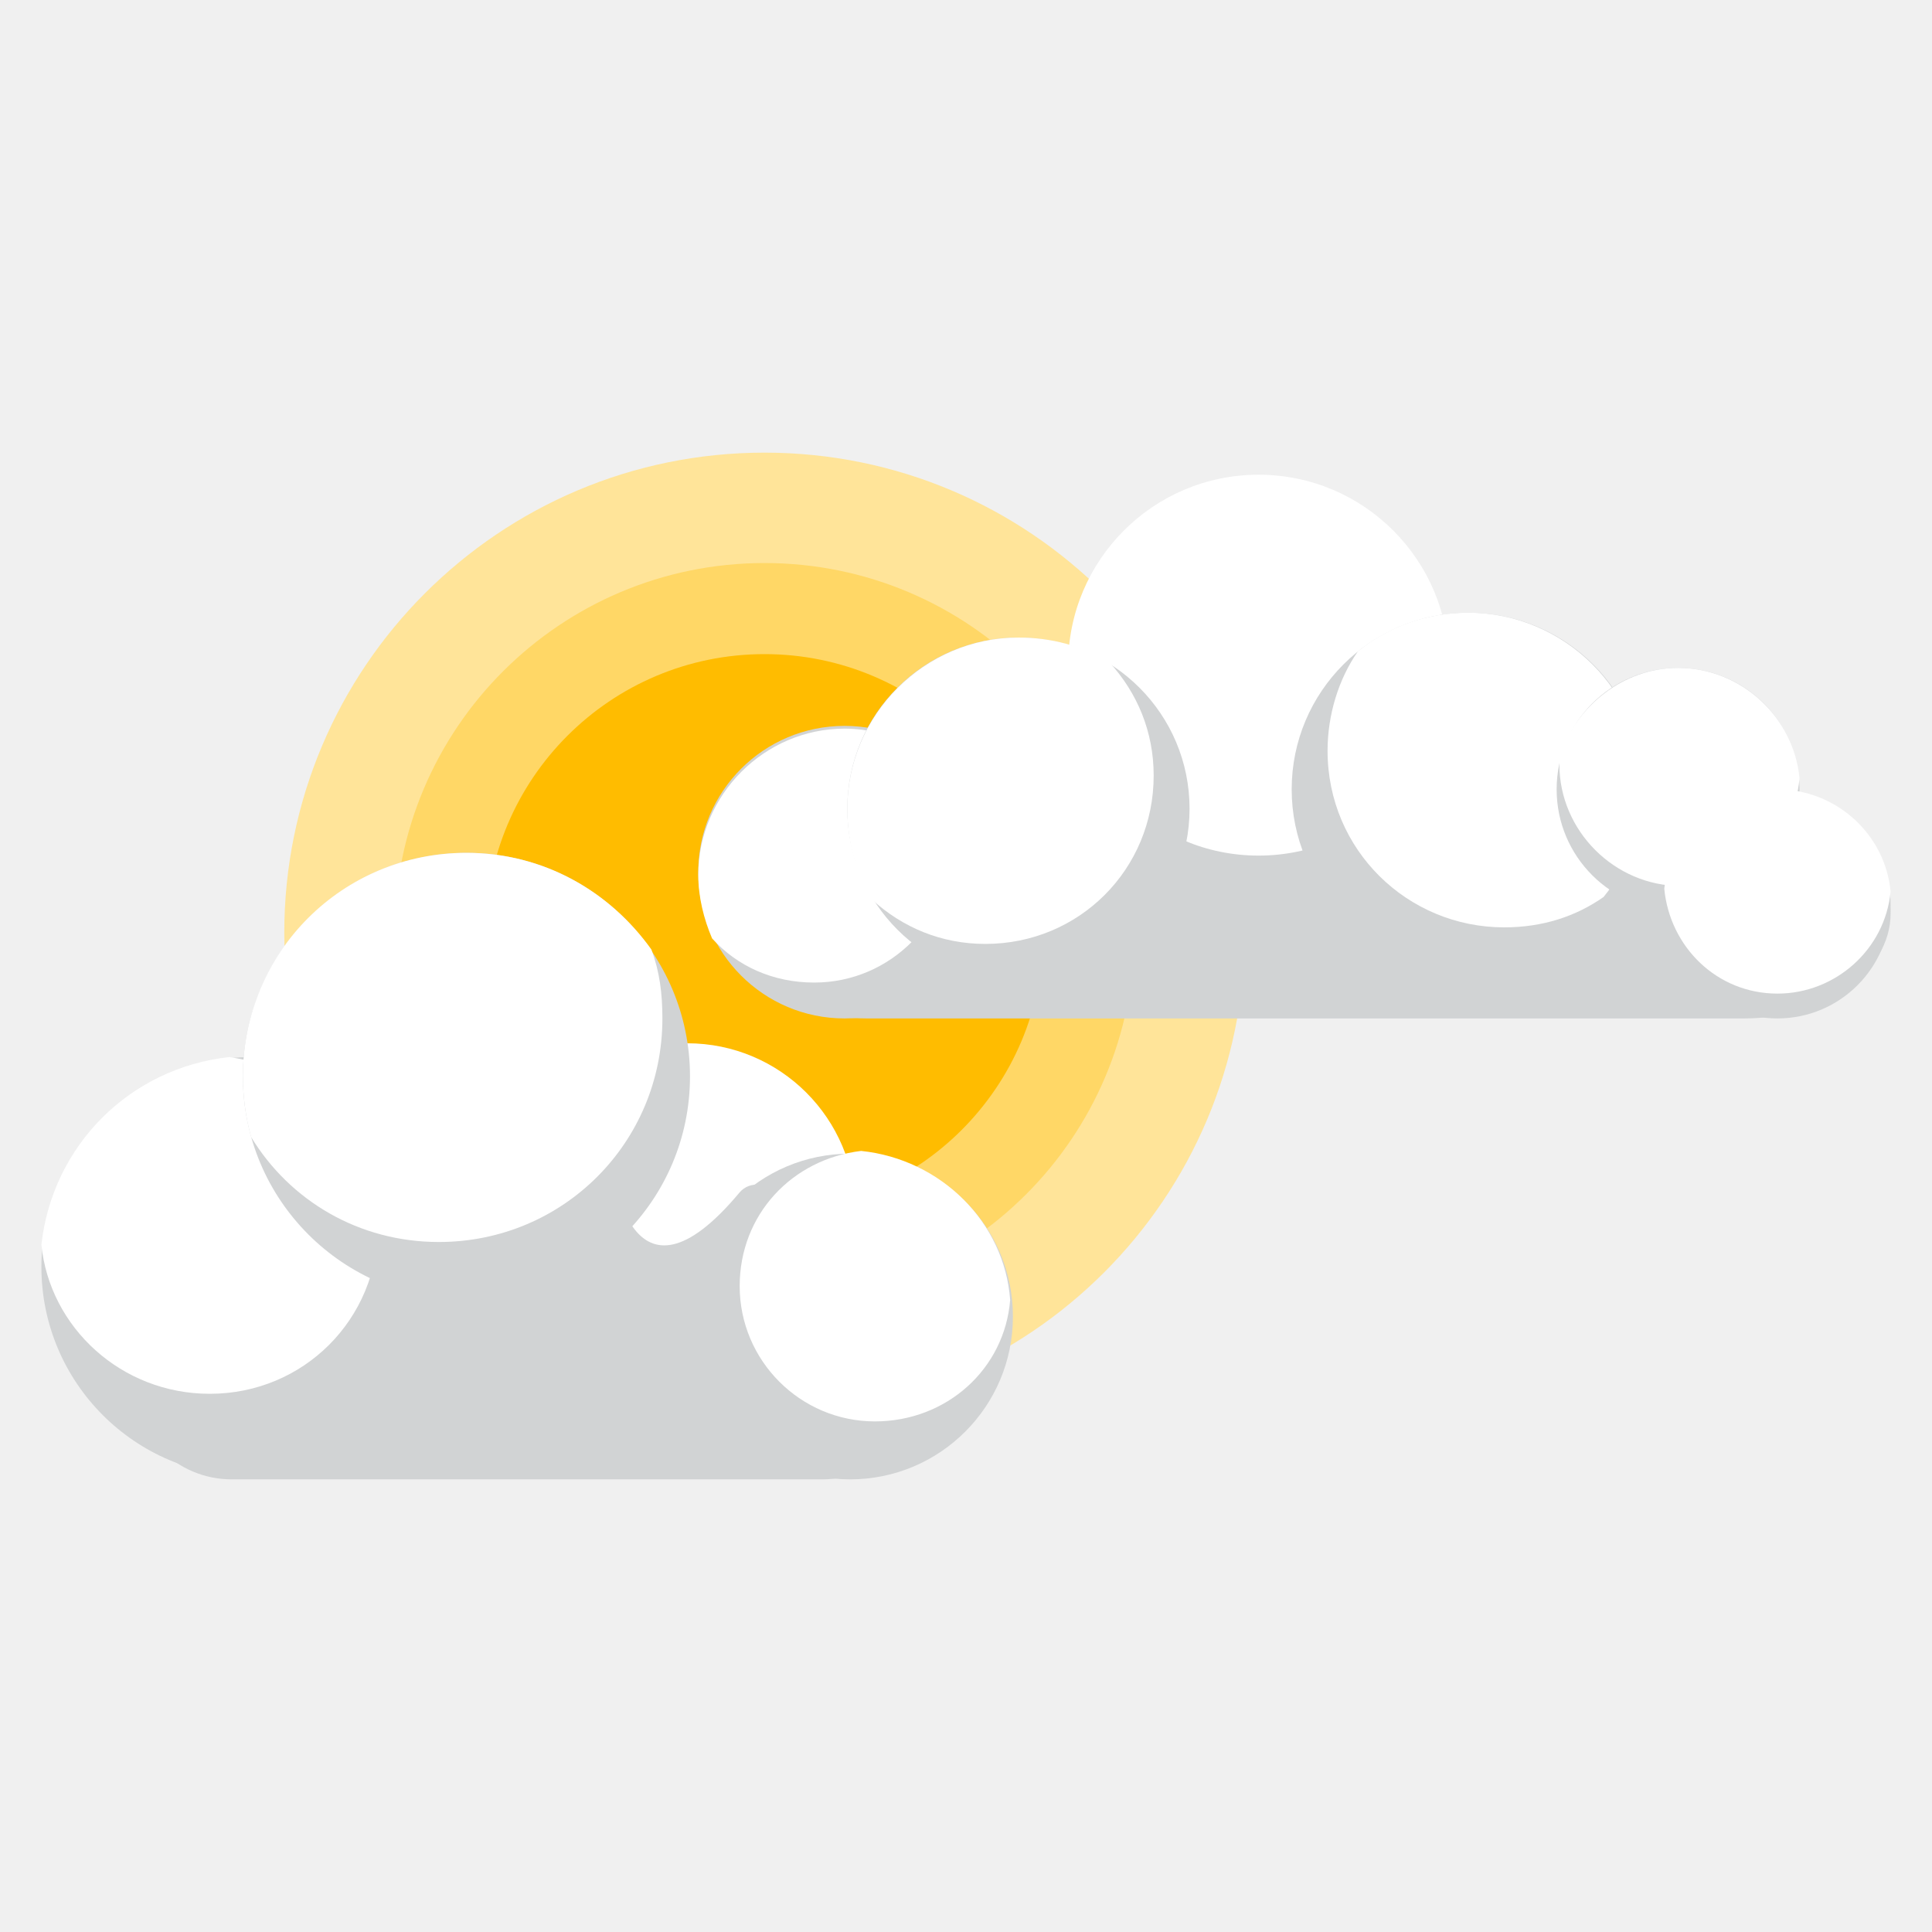
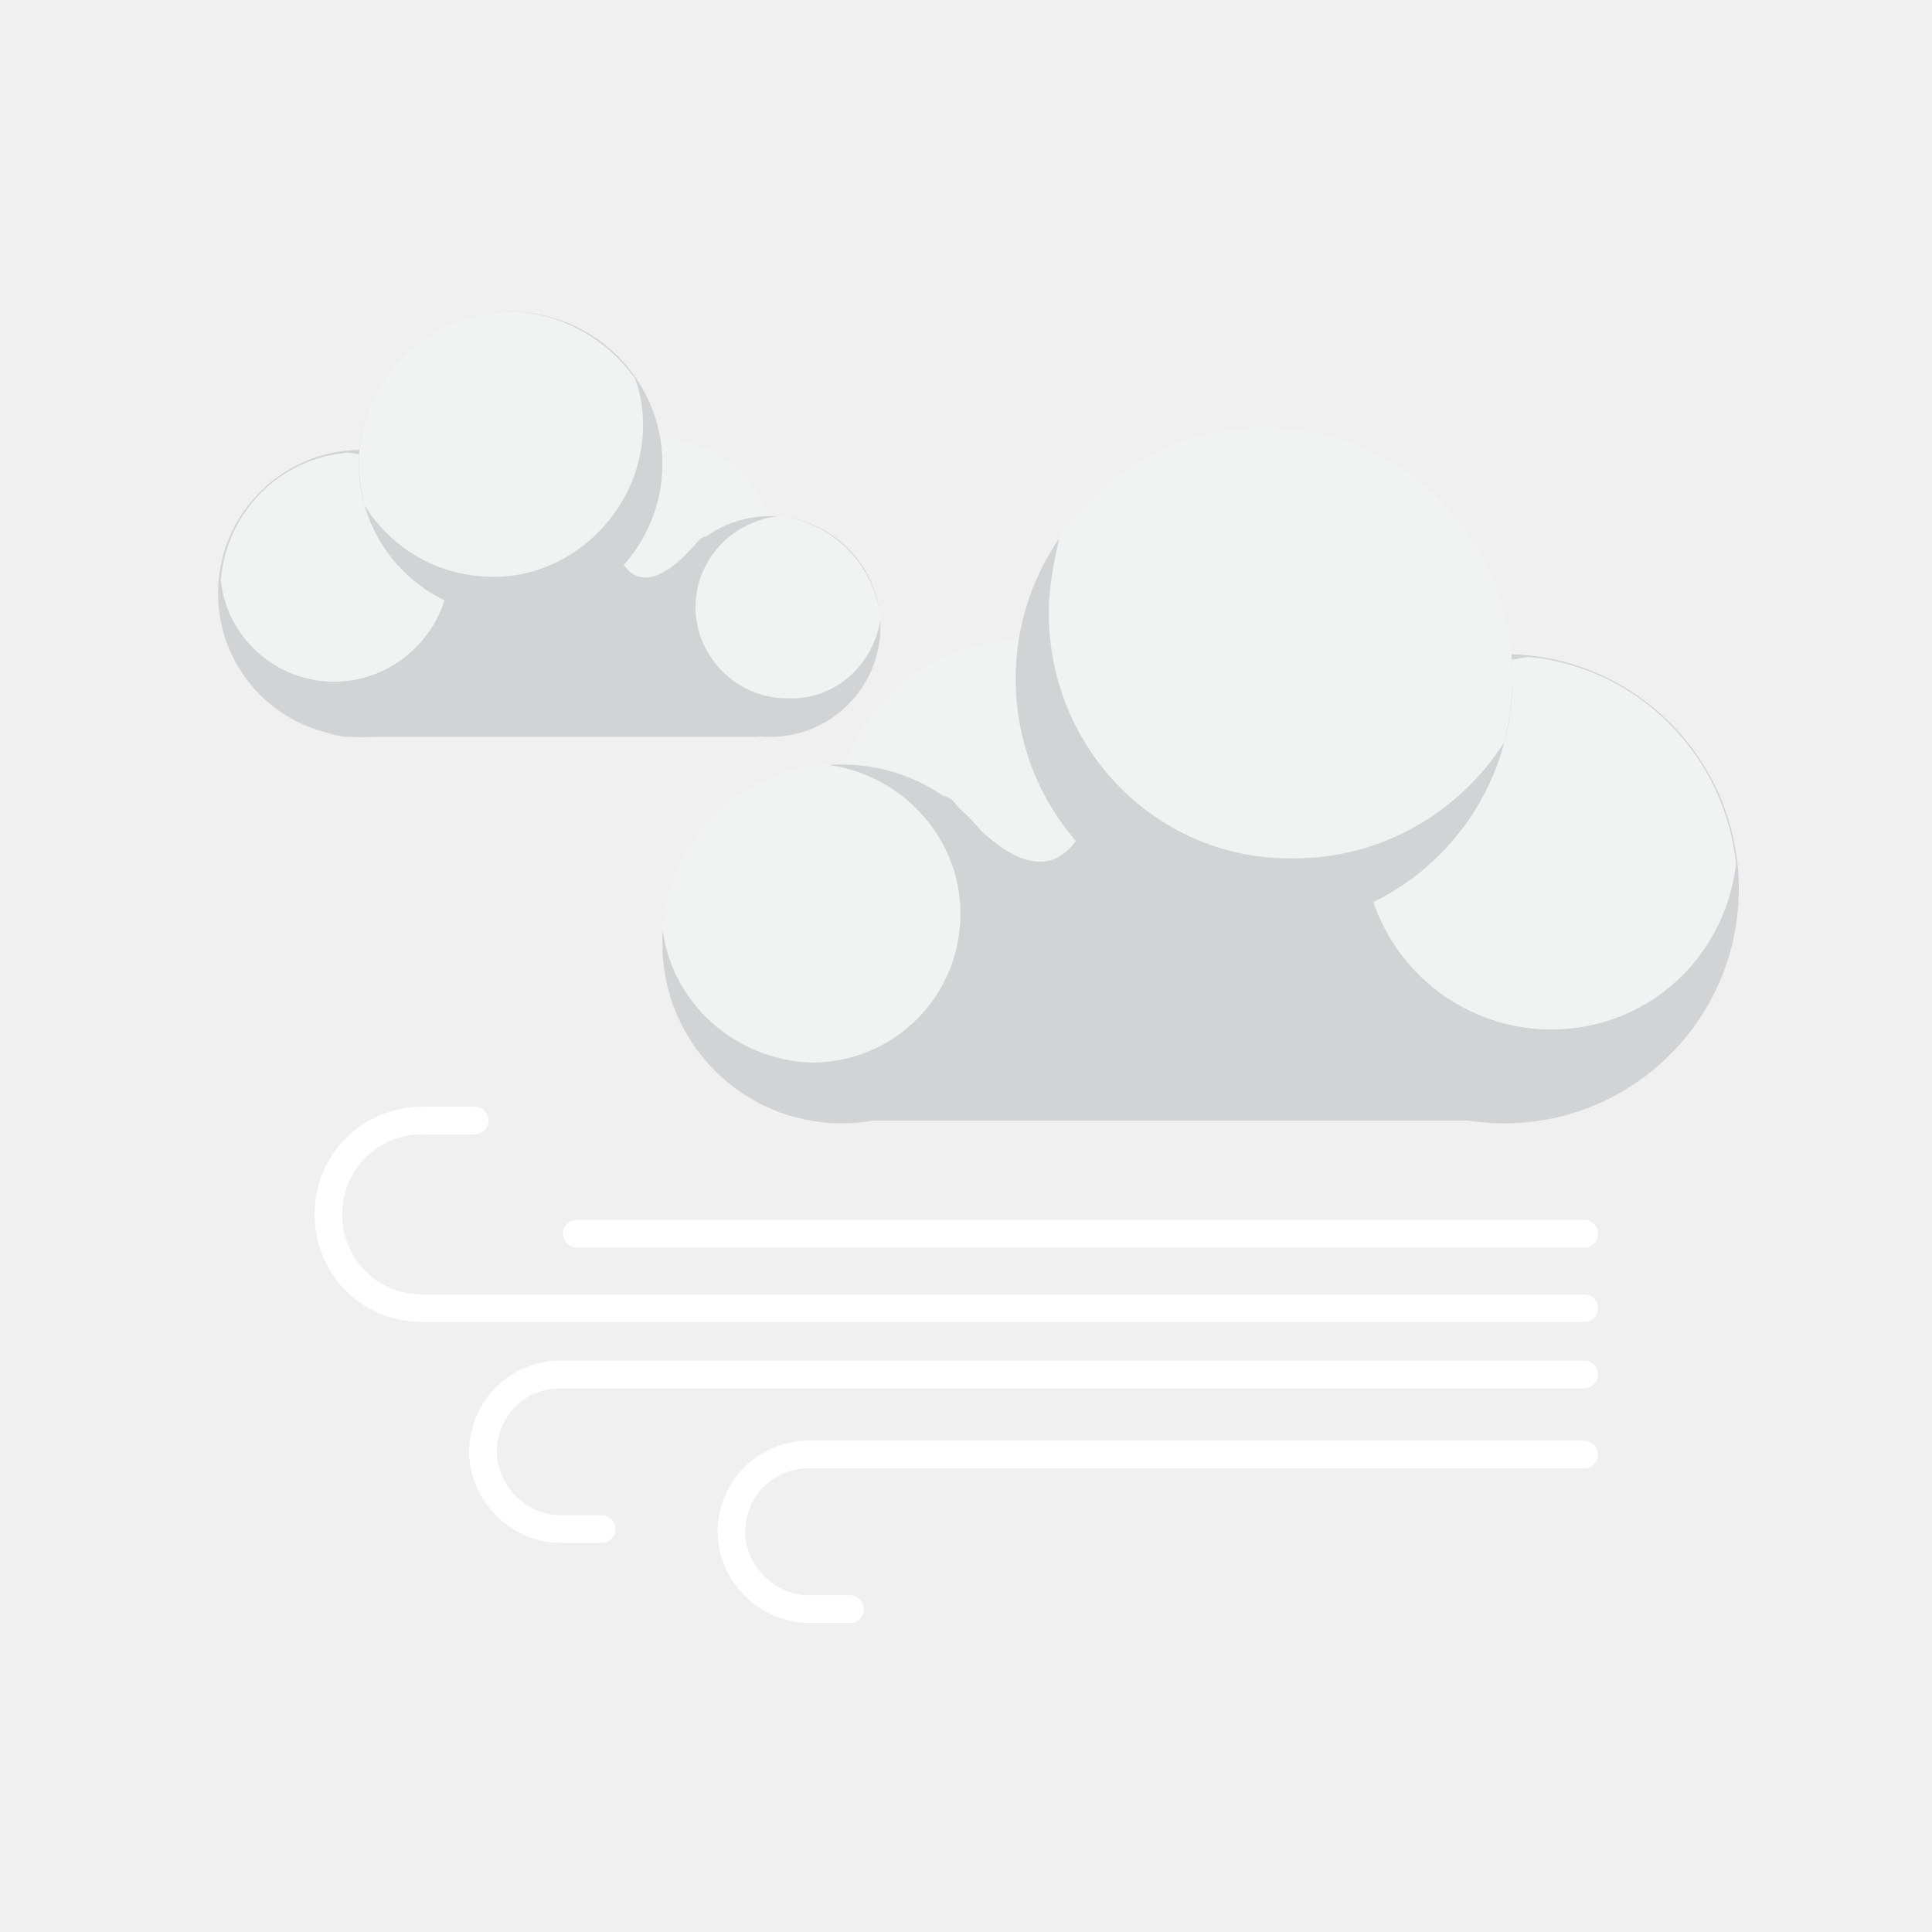
- <svg xmlns="http://www.w3.org/2000/svg" version="1.1" id="mostlyCloudyIcon" x="0px" y="0px" width="70px" height="70px" viewBox="0 0 70 70" enable-background="new 0 0 70 70" xml:space="preserve">
-   <g id="sunIcon">
-     <g id="outerRepeat">
-       <circle id="outer" fill="#FFE499" cx="27.7" cy="33.8" r="17.4" />
-     </g>
-     <g id="middleRepeat">
-       <circle id="middle" fill="#FFD766" cx="27.7" cy="33.8" r="13.4" />
-     </g>
-     <circle id="inner" fill="#FFBC00" cx="27.7" cy="33.8" r="10.1" />
+ <svg xmlns="http://www.w3.org/2000/svg" version="1.1" id="windyIcon" x="0px" y="0px" width="70px" height="70px" viewBox="0 0 70 70" enable-background="new 0 0 70 70" xml:space="preserve">
+   <g id="cloud1">
+     <circle fill="#D1D3D4" cx="54.5" cy="32.2" r="8.5" />
+     <circle fill="#F1F2F2" cx="37" cy="30" r="6.8" />
+     <path fill="#D1D3D4" d="M27.6,36.7c0,2.2,1.8,3.9,3.9,3.9h23.7c2.2,0,3.9-1.8,3.9-3.9l0,0c0-2.2-17.1-8.6-19.3-8.6   c0,0-0.7,6.3-5.2,1C33.2,27.3,27.6,34.6,27.6,36.7L27.6,36.7z" />
+     <circle fill="#D1D3D4" cx="30.5" cy="34.2" r="6.5" />
+     <path fill="#F1F2F2" d="M24,33.6c0.3-3.2,2.8-5.7,5.9-5.9c2.7,0.3,4.9,2.6,4.9,5.4c0,3-2.4,5.4-5.4,5.4   C26.6,38.4,24.3,36.3,24,33.6z" />
+     <path fill="#F1F2F2" d="M55.4,23.8c4,0.4,7.1,3.6,7.5,7.5c-0.4,3.4-3.2,6-6.7,6c-3.7,0-6.8-3-6.8-6.8C49.4,27.1,52,24.2,55.4,23.8z   " />
+     <circle fill="#D1D3D4" cx="45.8" cy="24.6" r="9" />
+     <path fill="#F1F2F2" d="M38,22.2c0-1,0.2-1.9,0.4-2.8c1.6-2.3,4.3-3.9,7.4-3.9c5,0,9,4,9,9c0,0.8-0.1,1.6-0.3,2.4   c-1.6,2.5-4.4,4.2-7.6,4.2C42,31.2,38,27.2,38,22.2z" />
  </g>
-   <g id="cloudRight">
-     <path fill="#D1D3D4" d="M68.5,33.1c0,2.1-2.4,3.8-5.3,3.8H31.4c-2.9,0-5.3-1.7-5.3-3.8l0,0c0-2.1,2.4-3.8,5.3-3.8h31.8   C66.2,29.3,68.5,31,68.5,33.1L68.5,33.1z" />
-     <circle fill="#FFFFFF" cx="45.6" cy="24.1" r="6.9" />
-     <circle fill="#D1D3D4" cx="53.2" cy="28.6" r="6.4" />
-     <path fill="#FFFFFF" d="M53.2,22.2c-1.5,0-2.9,0.5-4,1.4c-0.7,1-1.1,2.3-1.1,3.6c0,3.6,2.9,6.4,6.4,6.4c1.4,0,2.6-0.4,3.6-1.1   c0.9-1.1,1.4-2.5,1.4-4C59.6,25.1,56.7,22.2,53.2,22.2z" />
-     <circle fill="#D1D3D4" cx="64.4" cy="32.8" r="4.1" />
-     <circle fill="#D1D3D4" cx="30.6" cy="31.6" r="5.3" />
-     <path fill="#FFFFFF" d="M34.5,30.6c0-1.4-0.6-2.7-1.6-3.7c-0.7-0.3-1.5-0.5-2.3-0.5c-2.9,0-5.3,2.4-5.3,5.3c0,0.8,0.2,1.6,0.5,2.3   c0.9,1,2.2,1.6,3.7,1.6C32.3,35.6,34.5,33.3,34.5,30.6z" />
-     <circle fill="#D1D3D4" cx="36.9" cy="29.3" r="6.2" />
-     <path fill="#FFFFFF" d="M36.9,23.1c-3.4,0-6.2,2.8-6.2,6.2c0,1.2,0.3,2.3,0.9,3.3c1.1,1,2.5,1.6,4.1,1.6c3.4,0,6.1-2.7,6.1-6.1   c0-1.6-0.6-3-1.6-4.1C39.2,23.4,38.1,23.1,36.9,23.1z" />
-     <circle fill="#D1D3D4" cx="60.8" cy="28.6" r="4.4" />
-     <path fill="#FFFFFF" d="M60.9,32.1c2.3,0,4.1-1.7,4.3-3.9c-0.2-2.2-2.1-4-4.4-4c-2,0-3.7,1.4-4.3,3.2c0,0.1,0,0.2,0,0.3   C56.5,30.1,58.5,32.1,60.9,32.1z" />
-     <path fill="#FFFFFF" d="M64.4,28.6c-2.1,0-3.9,1.6-4.1,3.6c0.2,2.1,1.9,3.8,4.1,3.8c2.1,0,3.9-1.6,4.1-3.7   C68.3,30.2,66.5,28.6,64.4,28.6z" />
+   <g id="cloud0">
+     <circle fill="#D1D3D4" cx="13.1" cy="21.5" r="5.2" />
+     <circle fill="#F1F2F2" cx="23.9" cy="20.1" r="4.2" />
+     <path fill="#D1D3D4" d="M29.7,24.3c0,1.3-1.1,2.4-2.4,2.4H12.7c-1.3,0-2.4-1.1-2.4-2.4l0,0c0-1.3,10.5-5.3,11.8-5.3   c0,0,0.4,3.9,3.2,0.6C26.2,18.5,29.7,23,29.7,24.3L29.7,24.3z" />
+     <circle fill="#D1D3D4" cx="27.9" cy="22.7" r="4" />
+     <path fill="#F1F2F2" d="M31.9,22.4c-0.2-1.9-1.7-3.5-3.7-3.7c-1.7,0.2-3,1.6-3,3.3c0,1.8,1.5,3.3,3.3,3.3   C30.3,25.4,31.7,24,31.9,22.4z" />
+     <path fill="#F1F2F2" d="M12.6,16.4C10.1,16.6,8.2,18.6,8,21c0.2,2.1,2,3.7,4.1,3.7c2.3,0,4.2-1.9,4.2-4.2   C16.3,18.4,14.6,16.6,12.6,16.4z" />
+     <circle fill="#D1D3D4" cx="18.5" cy="16.8" r="5.5" />
+     <path fill="#F1F2F2" d="M23.3,15.4c0-0.6-0.1-1.2-0.3-1.7c-1-1.4-2.7-2.4-4.5-2.4c-3.1,0-5.5,2.5-5.5,5.5c0,0.5,0.1,1,0.2,1.5   c1,1.6,2.7,2.6,4.7,2.6C20.8,20.9,23.3,18.4,23.3,15.4z" />
  </g>
-   <g id="cloudLeft">
-     <circle fill="#D1D3D4" cx="9.1" cy="45.9" r="7.6" />
-     <circle fill="#FFFFFF" cx="24.9" cy="43.9" r="6.1" />
-     <path fill="#D1D3D4" d="M33.4,50c0,2-1.6,3.6-3.6,3.6H8.4c-2,0-3.6-1.6-3.6-3.6l0,0c0-2,15.4-7.7,17.4-7.7c0,0,0.6,5.7,4.6,0.9   C28.3,41.5,33.4,48,33.4,50L33.4,50z" />
-     <circle fill="#D1D3D4" cx="30.8" cy="47.7" r="5.9" />
-     <path fill="#FFFFFF" d="M36.6,47.1c-0.2-2.8-2.5-5.1-5.4-5.4c-2.5,0.3-4.4,2.3-4.4,4.9c0,2.7,2.2,4.9,4.9,4.9   C34.3,51.5,36.4,49.6,36.6,47.1z" />
-     <path fill="#FFFFFF" d="M8.3,38.3c-3.6,0.4-6.4,3.2-6.8,6.8c0.3,3,2.9,5.4,6.1,5.4c3.4,0,6.1-2.7,6.1-6.1   C13.7,41.3,11.3,38.7,8.3,38.3z" />
-     <circle fill="#D1D3D4" cx="16.9" cy="39" r="8.1" />
-     <path fill="#FFFFFF" d="M24,36.9c0-0.9-0.1-1.7-0.4-2.5c-1.5-2.1-3.9-3.5-6.7-3.5c-4.5,0-8.1,3.6-8.1,8.1c0,0.7,0.1,1.5,0.3,2.2   c1.4,2.3,3.9,3.8,6.8,3.8C20.4,45,24,41.4,24,36.9z" />
+   <g id="dashedLines">
+     <path fill="none" stroke="#FFFFFF" stroke-linecap="round" stroke-miterlimit="10" d="M57.4,44.7c0,0-35.6,0-36.5,0" />
+     <path fill="none" stroke="#FFFFFF" stroke-linecap="round" stroke-miterlimit="10" d="M57.4,47.4c0,0-42.1,0-42.1,0   c-1.9,0-3.4-1.5-3.4-3.4s1.5-3.4,3.4-3.4h1.9" />
+     <path fill="none" stroke="#FFFFFF" stroke-linecap="round" stroke-miterlimit="10" d="M57.4,52.7c0,0-28.1,0-28.1,0   c-1.6,0-2.8,1.3-2.8,2.8s1.3,2.8,2.8,2.8h1.5" />
+     <path fill="none" stroke="#FFFFFF" stroke-linecap="round" stroke-miterlimit="10" d="M57.4,49.8c0,0-37.1,0-37.1,0   c-1.6,0-2.8,1.3-2.8,2.8s1.3,2.8,2.8,2.8h1.5" />
  </g>
</svg>
